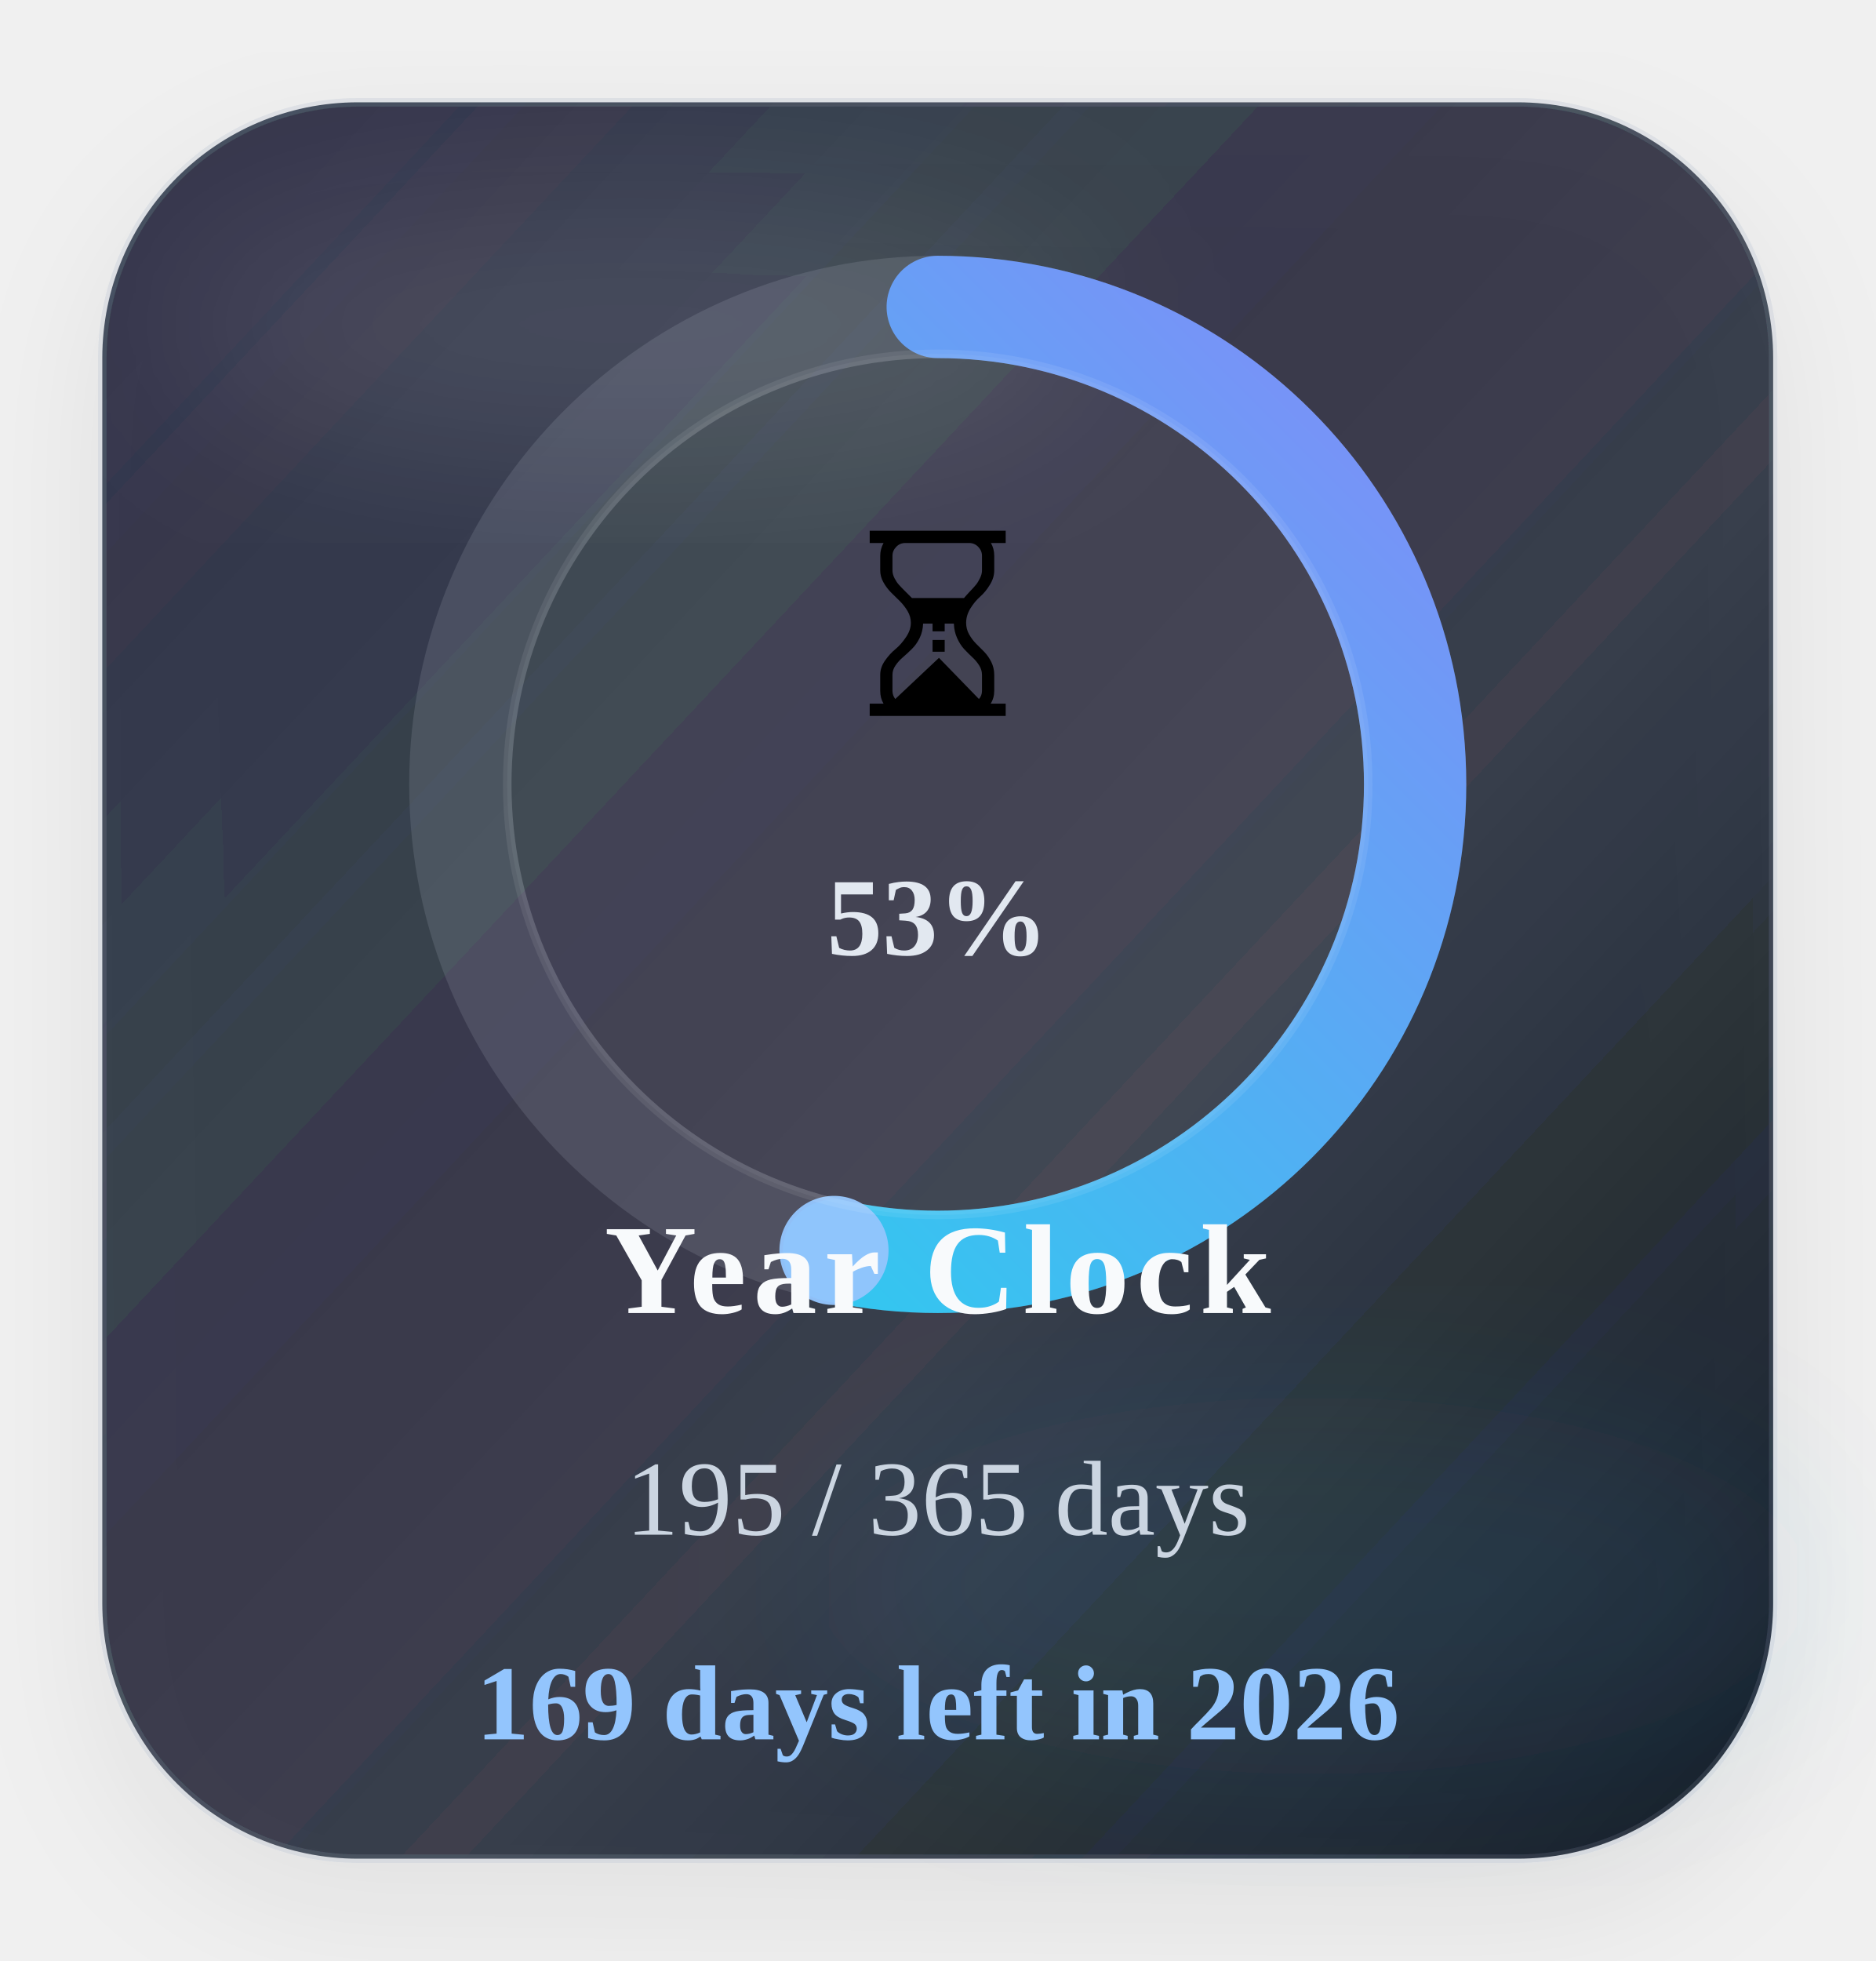
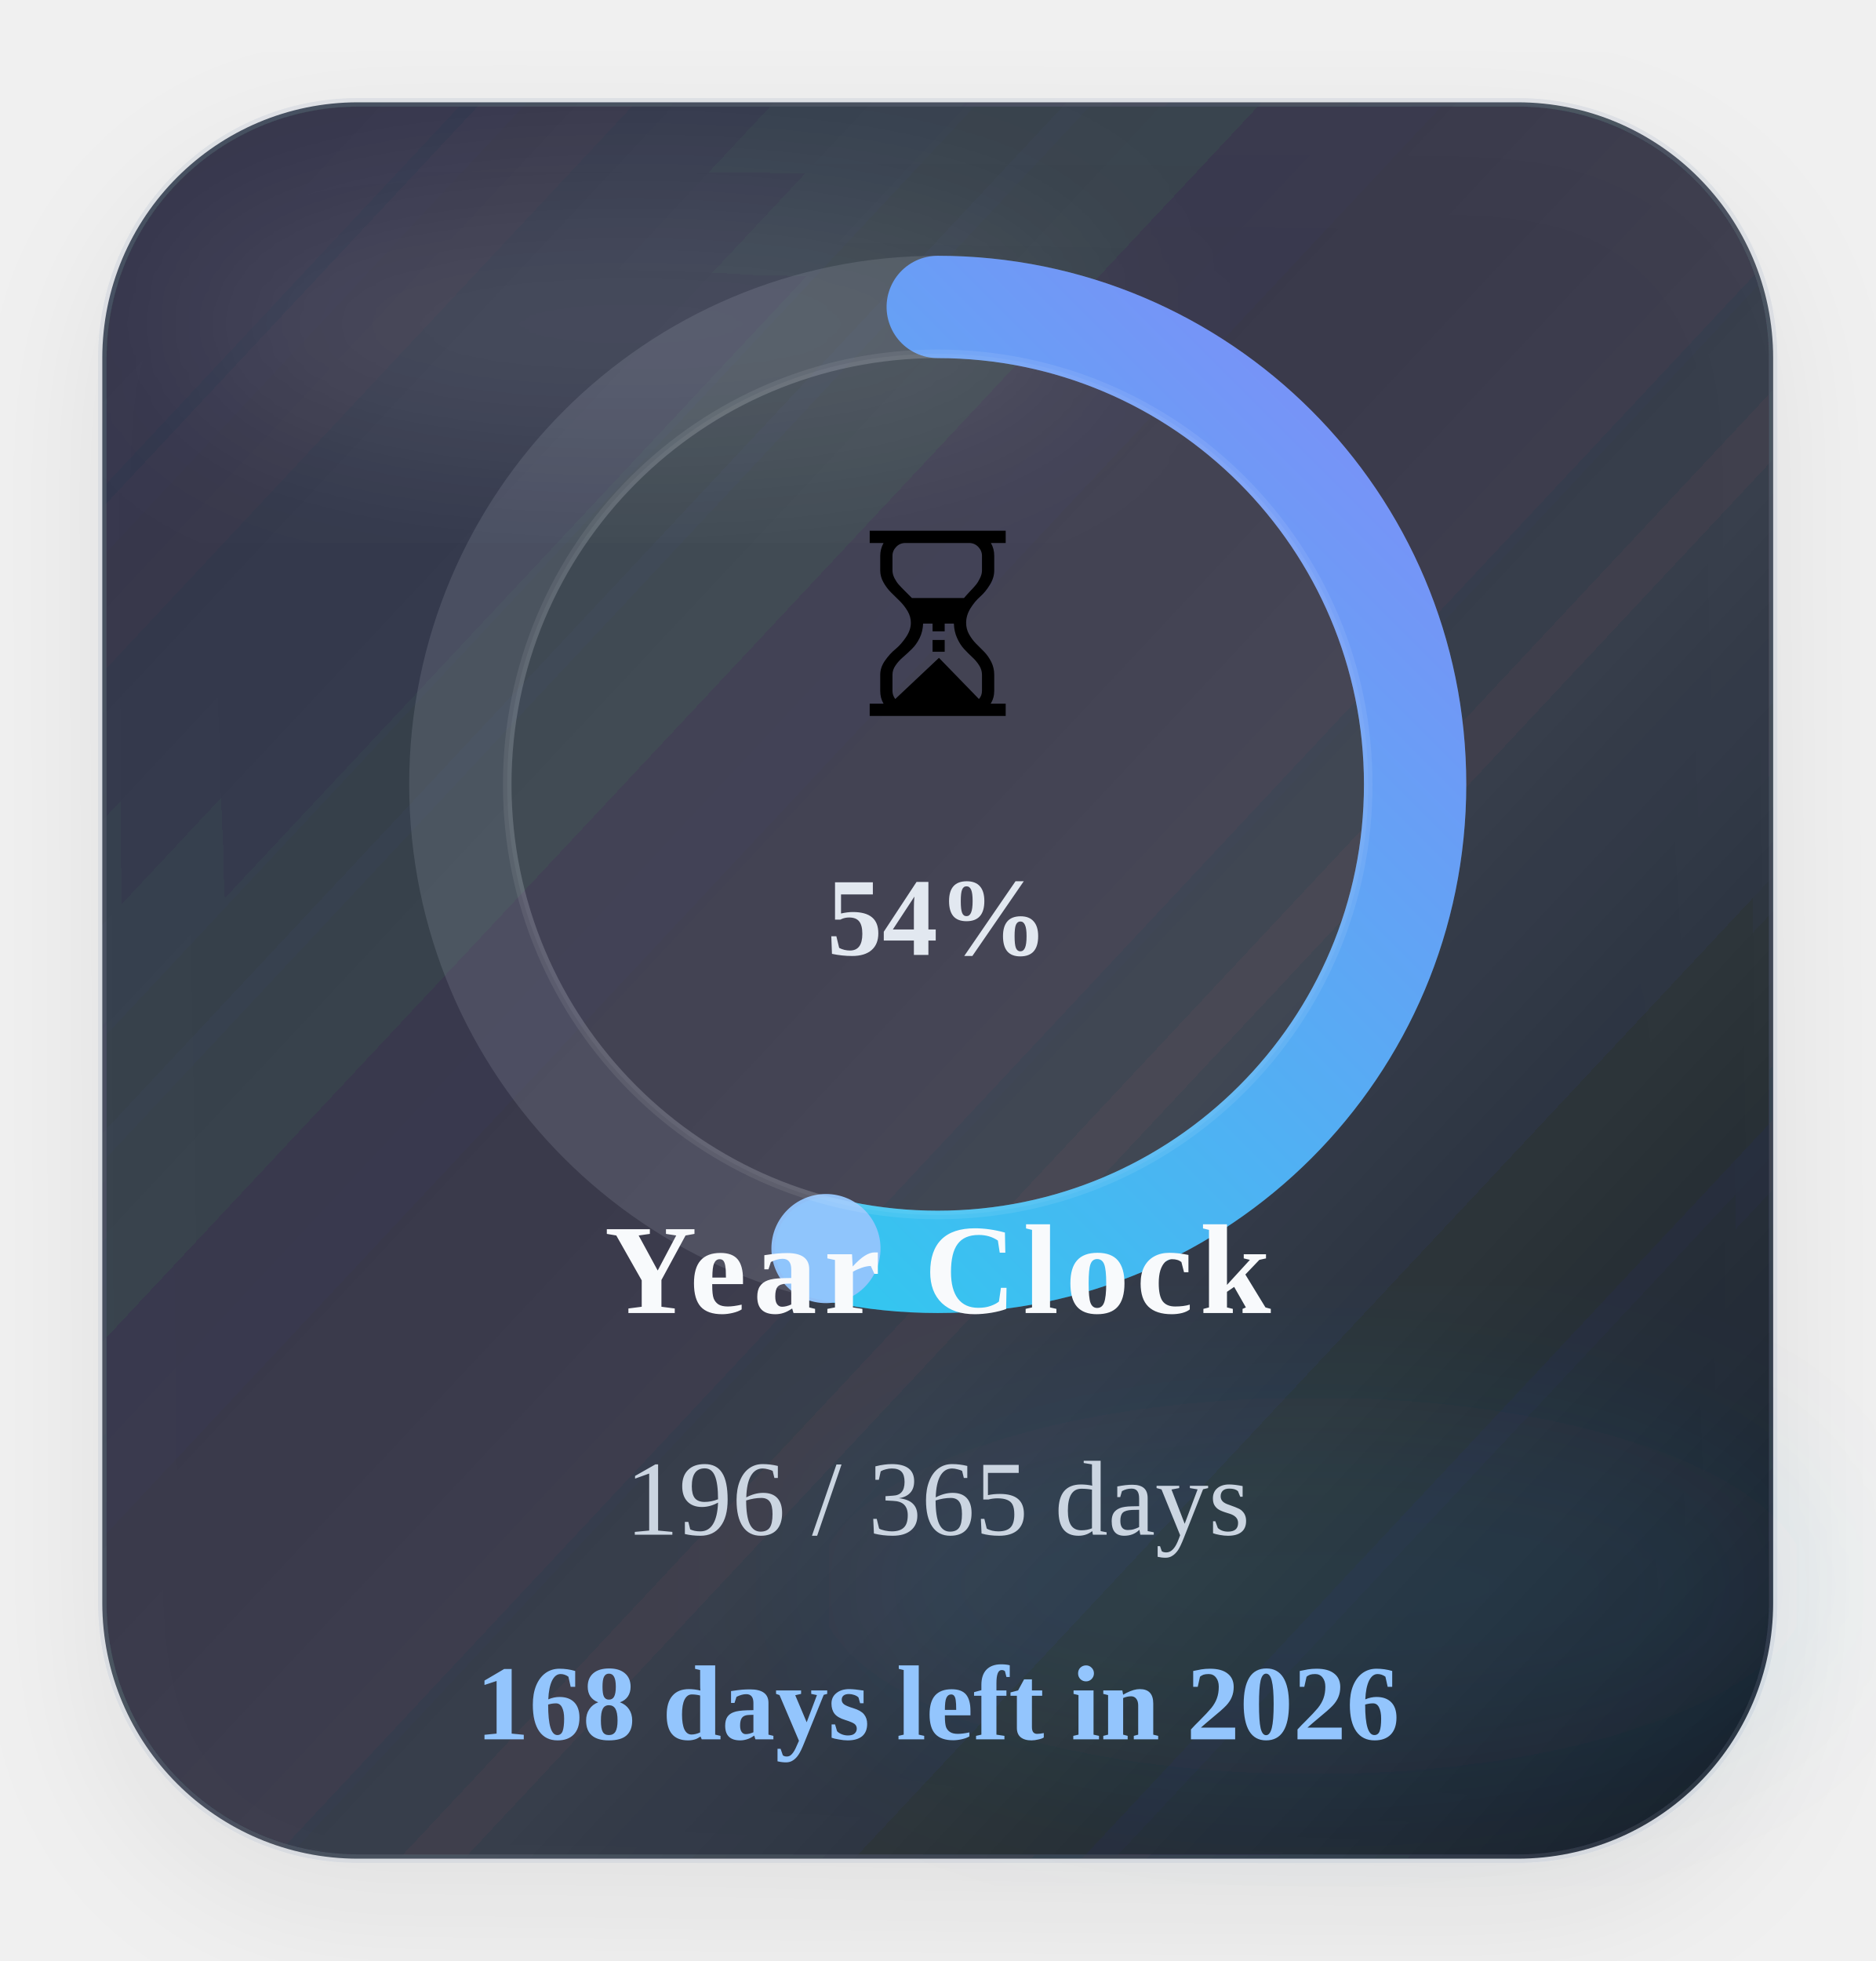
<svg xmlns="http://www.w3.org/2000/svg" width="220" height="230" viewBox="0 0 220 230" role="img" aria-label="Time progress for 2026">
  <defs>
    <linearGradient id="timeGradient" x1="0%" y1="0%" x2="100%" y2="100%">
      <stop offset="0%" stop-color="#22d3ee" />
      <stop offset="100%" stop-color="#818cf8" />
    </linearGradient>
    <linearGradient id="timeCard" x1="0%" y1="0%" x2="100%" y2="100%">
      <stop offset="0%" stop-color="#1c2537" stop-opacity="0.88" />
      <stop offset="60%" stop-color="#111827" stop-opacity="0.8" />
      <stop offset="100%" stop-color="#0b1220" stop-opacity="0.96" />
    </linearGradient>
    <filter id="timeShadow" x="-25%" y="-25%" width="150%" height="150%">
      <feDropShadow dx="0" dy="6" stdDeviation="8" flood-color="#020617" flood-opacity="0.08" />
    </filter>
    <filter id="timeBlur" x="-30%" y="-30%" width="160%" height="160%">
      <feGaussianBlur stdDeviation="10" />
    </filter>
  </defs>
  <rect x="12" y="12" width="196" height="206" rx="30" fill="url(#timeCard)" stroke="#94a3b8" stroke-opacity="0.18" filter="url(#timeShadow)" />
  <ellipse cx="74" cy="38" rx="54" ry="16" fill="#ffffff" fill-opacity="0.09" filter="url(#timeBlur)" />
  <ellipse cx="154" cy="186" rx="58" ry="22" fill="#38bdf8" fill-opacity="0.08" filter="url(#timeBlur)" />
  <circle class="ring-track" cx="110" cy="92" r="56" fill="none" stroke="#cbd5e1" stroke-opacity="0.14" stroke-width="12" />
-   <circle class="progress-ring" cx="110" cy="92" r="56" fill="none" stroke="url(#timeGradient)" stroke-width="12" stroke-linecap="round" stroke-dasharray="351.86" stroke-dashoffset="163.66" data-target-offset="163.66" data-ring-length="351.86" transform="rotate(-90 110 92)" />
-   <circle class="progress-endcap" cx="97.83" cy="146.66" r="6.4" fill="#93c5fd" fill-opacity="0.96" data-center-x="110" data-center-y="92" data-radius="56" data-target-angle="102.5555" />
+   <circle class="progress-ring" cx="110" cy="92" r="56" fill="none" stroke="url(#timeGradient)" stroke-width="12" stroke-linecap="round" stroke-dasharray="351.86" stroke-dashoffset="162.69" data-target-offset="162.69" data-ring-length="351.86" transform="rotate(-90 110 92)" />
+   <circle class="progress-endcap" cx="96.89" cy="146.44" r="6.4" fill="#93c5fd" fill-opacity="0.96" data-center-x="110" data-center-y="92" data-radius="56" data-target-angle="103.5418" />
  <circle class="ring-core" cx="110" cy="92" r="50.5" fill="#ffffff" fill-opacity="0.05" stroke="#ffffff" stroke-opacity="0.08" />
  <text class="progress-emoji" x="110" y="84" text-anchor="middle" font-size="30">⏳</text>
-   <text class="progress-percent" x="110" y="112" text-anchor="middle" font-size="13" font-weight="700" fill="#e2e8f0">53%</text>
+   <text class="progress-percent" x="110" y="112" text-anchor="middle" font-size="13" font-weight="700" fill="#e2e8f0">54%</text>
  <text class="progress-label" x="110" y="154" text-anchor="middle" font-size="15" font-weight="700" letter-spacing="0.8" fill="#f8fafc">Year Clock</text>
-   <text class="progress-value" x="110" y="180" text-anchor="middle" font-size="12.5" fill="#cbd5e1">195 / 365 days</text>
-   <text class="progress-status" data-status-state="remaining" x="110" y="204" text-anchor="middle" font-size="12.5" font-weight="700" fill="#93c5fd">169 days left in 2026</text>
+   <text class="progress-value" x="110" y="180" text-anchor="middle" font-size="12.5" fill="#cbd5e1">196 / 365 days</text>
+   <text class="progress-status" data-status-state="remaining" x="110" y="204" text-anchor="middle" font-size="12.5" font-weight="700" fill="#93c5fd">168 days left in 2026</text>
</svg>
